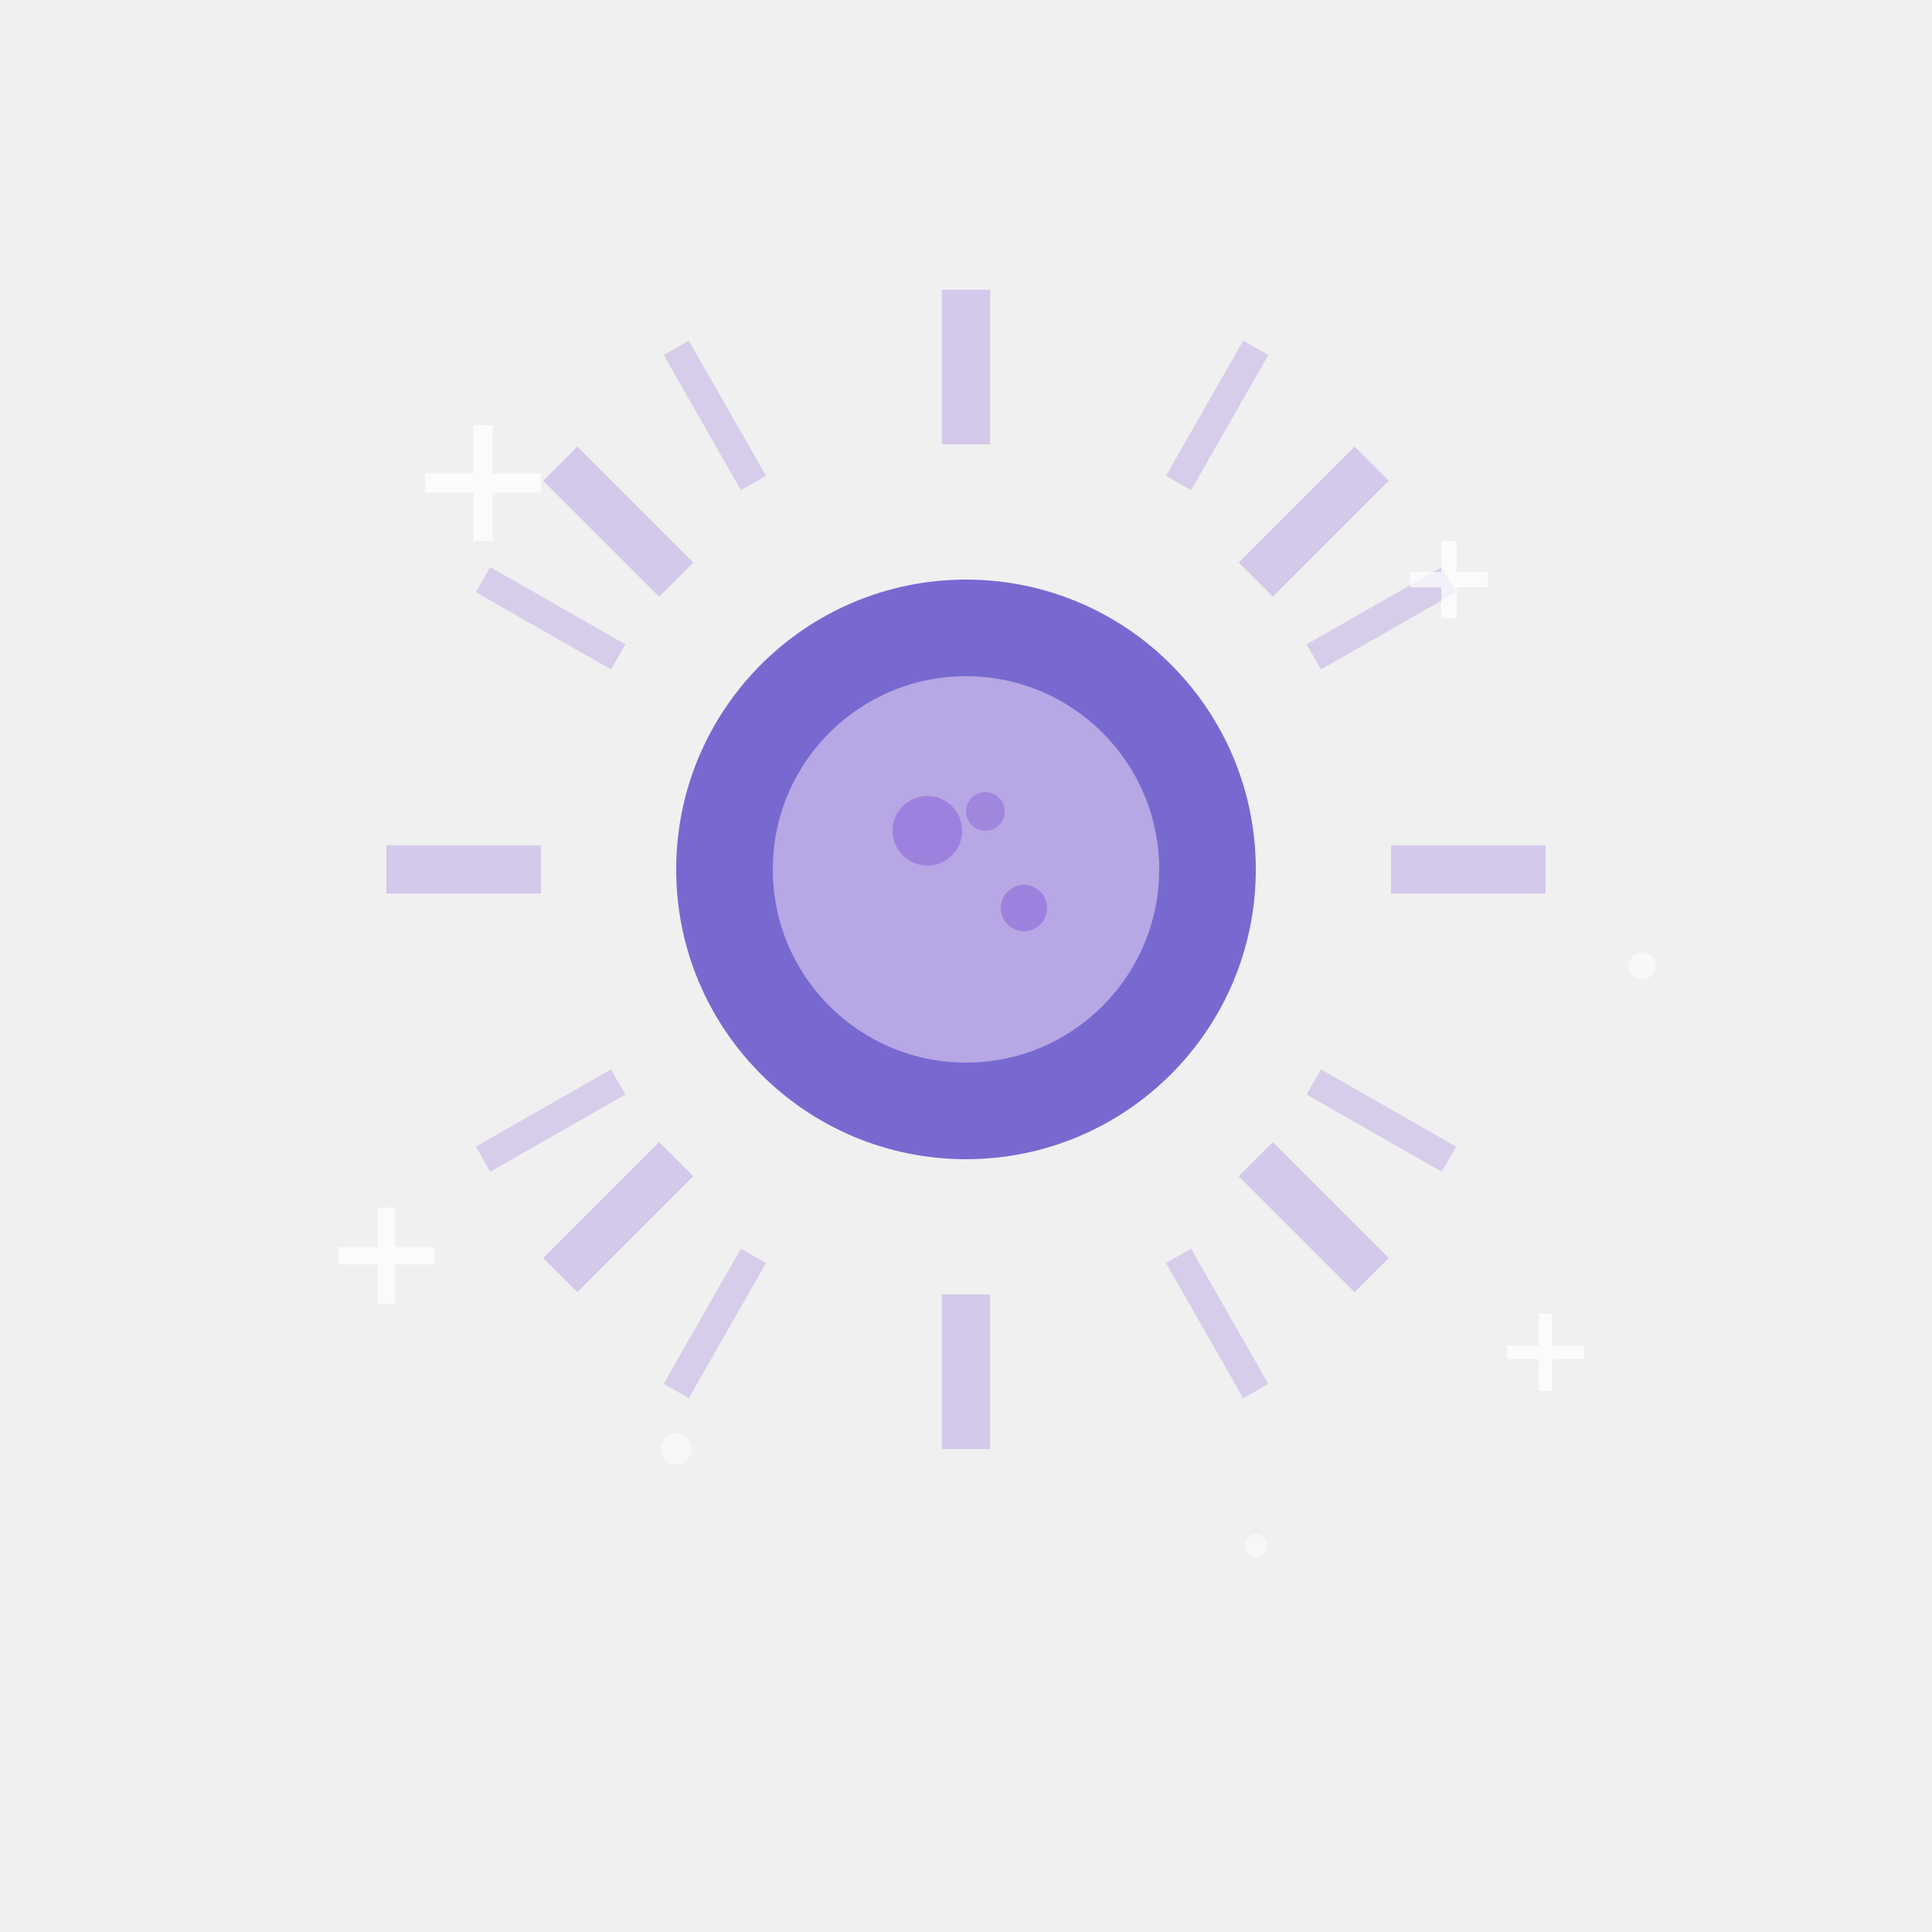
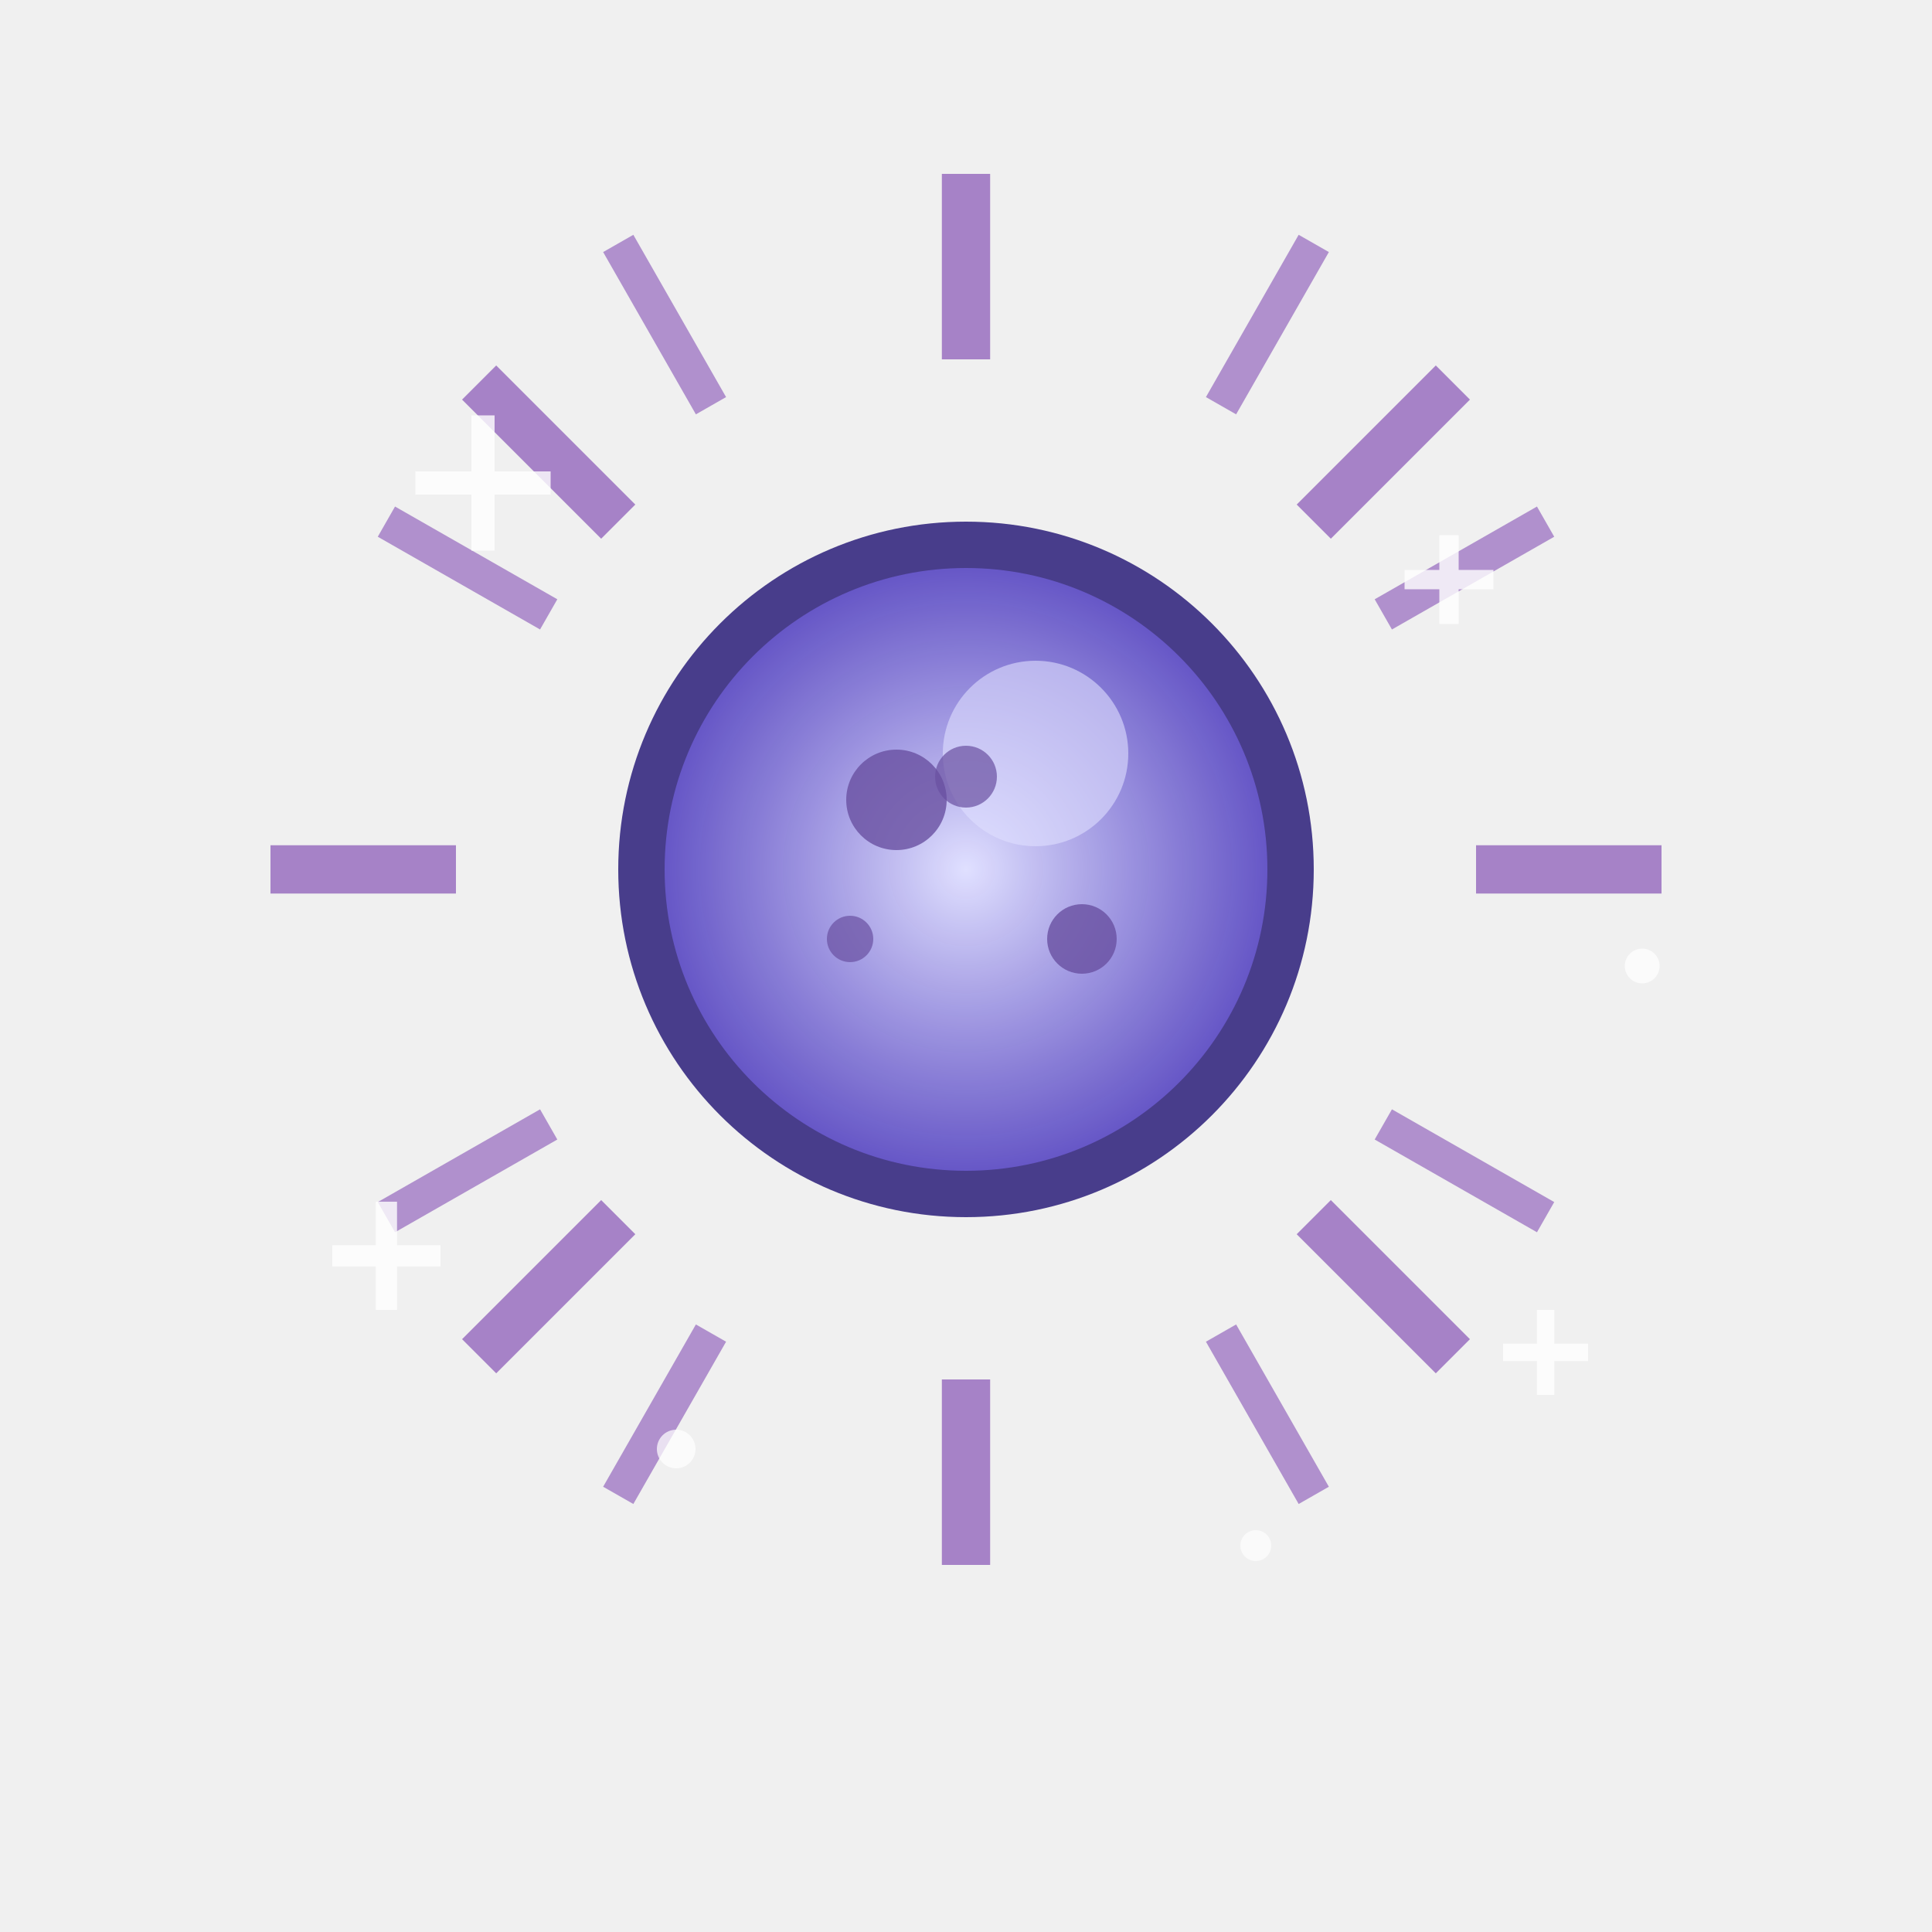
<svg xmlns="http://www.w3.org/2000/svg" viewBox="0 0 100 100">
  <g transform="translate(50,45)">
-     <line x1="0" y1="-30" x2="0" y2="-22" stroke="#c7b6e8" stroke-width="2.5" opacity="0.7" />
-     <line x1="21" y1="-21" x2="15" y2="-15" stroke="#c7b6e8" stroke-width="2.5" opacity="0.7" />
-     <line x1="30" y1="0" x2="22" y2="0" stroke="#c7b6e8" stroke-width="2.5" opacity="0.7" />
-     <line x1="21" y1="21" x2="15" y2="15" stroke="#c7b6e8" stroke-width="2.5" opacity="0.7" />
-     <line x1="0" y1="30" x2="0" y2="22" stroke="#c7b6e8" stroke-width="2.5" opacity="0.7" />
-     <line x1="-21" y1="21" x2="-15" y2="15" stroke="#c7b6e8" stroke-width="2.5" opacity="0.7" />
-     <line x1="-30" y1="0" x2="-22" y2="0" stroke="#c7b6e8" stroke-width="2.5" opacity="0.7" />
-     <line x1="-21" y1="-21" x2="-15" y2="-15" stroke="#c7b6e8" stroke-width="2.5" opacity="0.7" />
-     <line x1="15" y1="-27" x2="11" y2="-20" stroke="#c7b6e8" stroke-width="1.5" opacity="0.6" />
-     <line x1="25" y1="-15" x2="18" y2="-11" stroke="#c7b6e8" stroke-width="1.5" opacity="0.6" />
-     <line x1="25" y1="15" x2="18" y2="11" stroke="#c7b6e8" stroke-width="1.5" opacity="0.6" />
-     <line x1="15" y1="27" x2="11" y2="20" stroke="#c7b6e8" stroke-width="1.5" opacity="0.6" />
-     <line x1="-15" y1="27" x2="-11" y2="20" stroke="#c7b6e8" stroke-width="1.5" opacity="0.6" />
-     <line x1="-25" y1="15" x2="-18" y2="11" stroke="#c7b6e8" stroke-width="1.5" opacity="0.6" />
-     <line x1="-25" y1="-15" x2="-18" y2="-11" stroke="#c7b6e8" stroke-width="1.5" opacity="0.6" />
-     <line x1="-15" y1="-27" x2="-11" y2="-20" stroke="#c7b6e8" stroke-width="1.5" opacity="0.6" />
+     <line x1="0" y1="-36" x2="0" y2="-26.4" stroke="#9467bd" stroke-width="2.5" opacity="0.8" />
+     <line x1="25.2" y1="-25.2" x2="18" y2="-18" stroke="#9467bd" stroke-width="2.5" opacity="0.8" />
+     <line x1="36" y1="0" x2="26.4" y2="0" stroke="#9467bd" stroke-width="2.5" opacity="0.8" />
+     <line x1="25.2" y1="25.2" x2="18" y2="18" stroke="#9467bd" stroke-width="2.5" opacity="0.8" />
+     <line x1="0" y1="36" x2="0" y2="26.4" stroke="#9467bd" stroke-width="2.5" opacity="0.8" />
+     <line x1="-25.2" y1="25.2" x2="-18" y2="18" stroke="#9467bd" stroke-width="2.5" opacity="0.8" />
+     <line x1="-36" y1="0" x2="-26.4" y2="0" stroke="#9467bd" stroke-width="2.5" opacity="0.8" />
+     <line x1="-25.2" y1="-25.2" x2="-18" y2="-18" stroke="#9467bd" stroke-width="2.5" opacity="0.8" />
+     <line x1="18" y1="-32.4" x2="13.2" y2="-24" stroke="#9467bd" stroke-width="1.8" opacity="0.7" />
+     <line x1="30" y1="-18" x2="21.6" y2="-13.2" stroke="#9467bd" stroke-width="1.8" opacity="0.7" />
+     <line x1="30" y1="18" x2="21.6" y2="13.2" stroke="#9467bd" stroke-width="1.8" opacity="0.7" />
+     <line x1="18" y1="32.4" x2="13.2" y2="24" stroke="#9467bd" stroke-width="1.8" opacity="0.7" />
+     <line x1="-18" y1="32.4" x2="-13.2" y2="24" stroke="#9467bd" stroke-width="1.8" opacity="0.7" />
+     <line x1="-30" y1="18" x2="-21.6" y2="13.2" stroke="#9467bd" stroke-width="1.8" opacity="0.7" />
+     <line x1="-30" y1="-18" x2="-21.6" y2="-13.2" stroke="#9467bd" stroke-width="1.8" opacity="0.7" />
+     <line x1="-18" y1="-32.4" x2="-13.2" y2="-24" stroke="#9467bd" stroke-width="1.8" opacity="0.7" />
  </g>
-   <circle cx="50" cy="45" r="15" fill="#6a5acd" opacity="0.9" />
-   <circle cx="50" cy="45" r="10" fill="#c7b6e8" opacity="0.8" />
-   <circle cx="48" cy="43" r="1.8" fill="#9370db" opacity="0.7" />
-   <circle cx="53" cy="47" r="1.2" fill="#9370db" opacity="0.7" />
-   <circle cx="51" cy="42" r="1" fill="#9370db" opacity="0.6" />
-   <g fill="#ffffff" opacity="0.7">
+   <circle cx="50" cy="45" r="18" fill="#483d8b" opacity="1" />
+   <radialGradient id="moonGradient" cx="50%" cy="50%" r="50%" fx="50%" fy="50%">
+     <stop offset="0%" style="stop-color:#e0e0ff;stop-opacity:1" />
+     <stop offset="100%" style="stop-color:#6a5acd;stop-opacity:0.9" />
+   </radialGradient>
+   <circle cx="50" cy="45" r="15.6" fill="url(#moonGradient)" opacity="1" />
+   <circle cx="53.6" cy="39" r="4.8" fill="#e0e0ff" opacity="0.6" />
+   <circle cx="46.4" cy="41.4" r="2.6" fill="#6950a1" opacity="0.8" />
+   <circle cx="56" cy="48.6" r="1.8" fill="#6950a1" opacity="0.8" />
+   <circle cx="50" cy="40.2" r="1.6" fill="#6950a1" opacity="0.7" />
+   <circle cx="44" cy="48.6" r="1.2" fill="#6950a1" opacity="0.7" />
+   <g fill="#ffffff" opacity="0.8">
    <g transform="translate(25,25)">
-       <line x1="-3" y1="0" x2="3" y2="0" stroke="#ffffff" stroke-width="1" />
-       <line x1="0" y1="-3" x2="0" y2="3" stroke="#ffffff" stroke-width="1" />
+       <line x1="-3.5" y1="0" x2="3.5" y2="0" stroke="#ffffff" stroke-width="1.2" />
+       <line x1="0" y1="-3.5" x2="0" y2="3.5" stroke="#ffffff" stroke-width="1.2" />
    </g>
    <g transform="translate(75,30)">
-       <line x1="-2" y1="0" x2="2" y2="0" stroke="#ffffff" stroke-width="0.8" />
-       <line x1="0" y1="-2" x2="0" y2="2" stroke="#ffffff" stroke-width="0.8" />
+       <line x1="-2.3" y1="0" x2="2.3" y2="0" stroke="#ffffff" stroke-width="1" />
+       <line x1="0" y1="-2.3" x2="0" y2="2.3" stroke="#ffffff" stroke-width="1" />
    </g>
    <g transform="translate(20,65)">
-       <line x1="-2.5" y1="0" x2="2.5" y2="0" stroke="#ffffff" stroke-width="0.9" />
-       <line x1="0" y1="-2.5" x2="0" y2="2.5" stroke="#ffffff" stroke-width="0.9" />
+       <line x1="-2.8" y1="0" x2="2.8" y2="0" stroke="#ffffff" stroke-width="1.1" />
+       <line x1="0" y1="-2.8" x2="0" y2="2.8" stroke="#ffffff" stroke-width="1.1" />
    </g>
    <g transform="translate(80,70)">
-       <line x1="-2" y1="0" x2="2" y2="0" stroke="#ffffff" stroke-width="0.7" />
-       <line x1="0" y1="-2" x2="0" y2="2" stroke="#ffffff" stroke-width="0.7" />
+       <line x1="-2.2" y1="0" x2="2.2" y2="0" stroke="#ffffff" stroke-width="0.9" />
+       <line x1="0" y1="-2.2" x2="0" y2="2.2" stroke="#ffffff" stroke-width="0.9" />
    </g>
-     <circle cx="35" cy="75" r="0.8" fill="#ffffff" opacity="0.8" />
-     <circle cx="65" cy="80" r="0.6" fill="#ffffff" opacity="0.7" />
-     <circle cx="85" cy="50" r="0.7" fill="#ffffff" opacity="0.8" />
+     <circle cx="35" cy="75" r="1" fill="#ffffff" opacity="0.9" />
+     <circle cx="65" cy="80" r="0.8" fill="#ffffff" opacity="0.8" />
+     <circle cx="85" cy="50" r="0.9" fill="#ffffff" opacity="0.9" />
  </g>
</svg>
